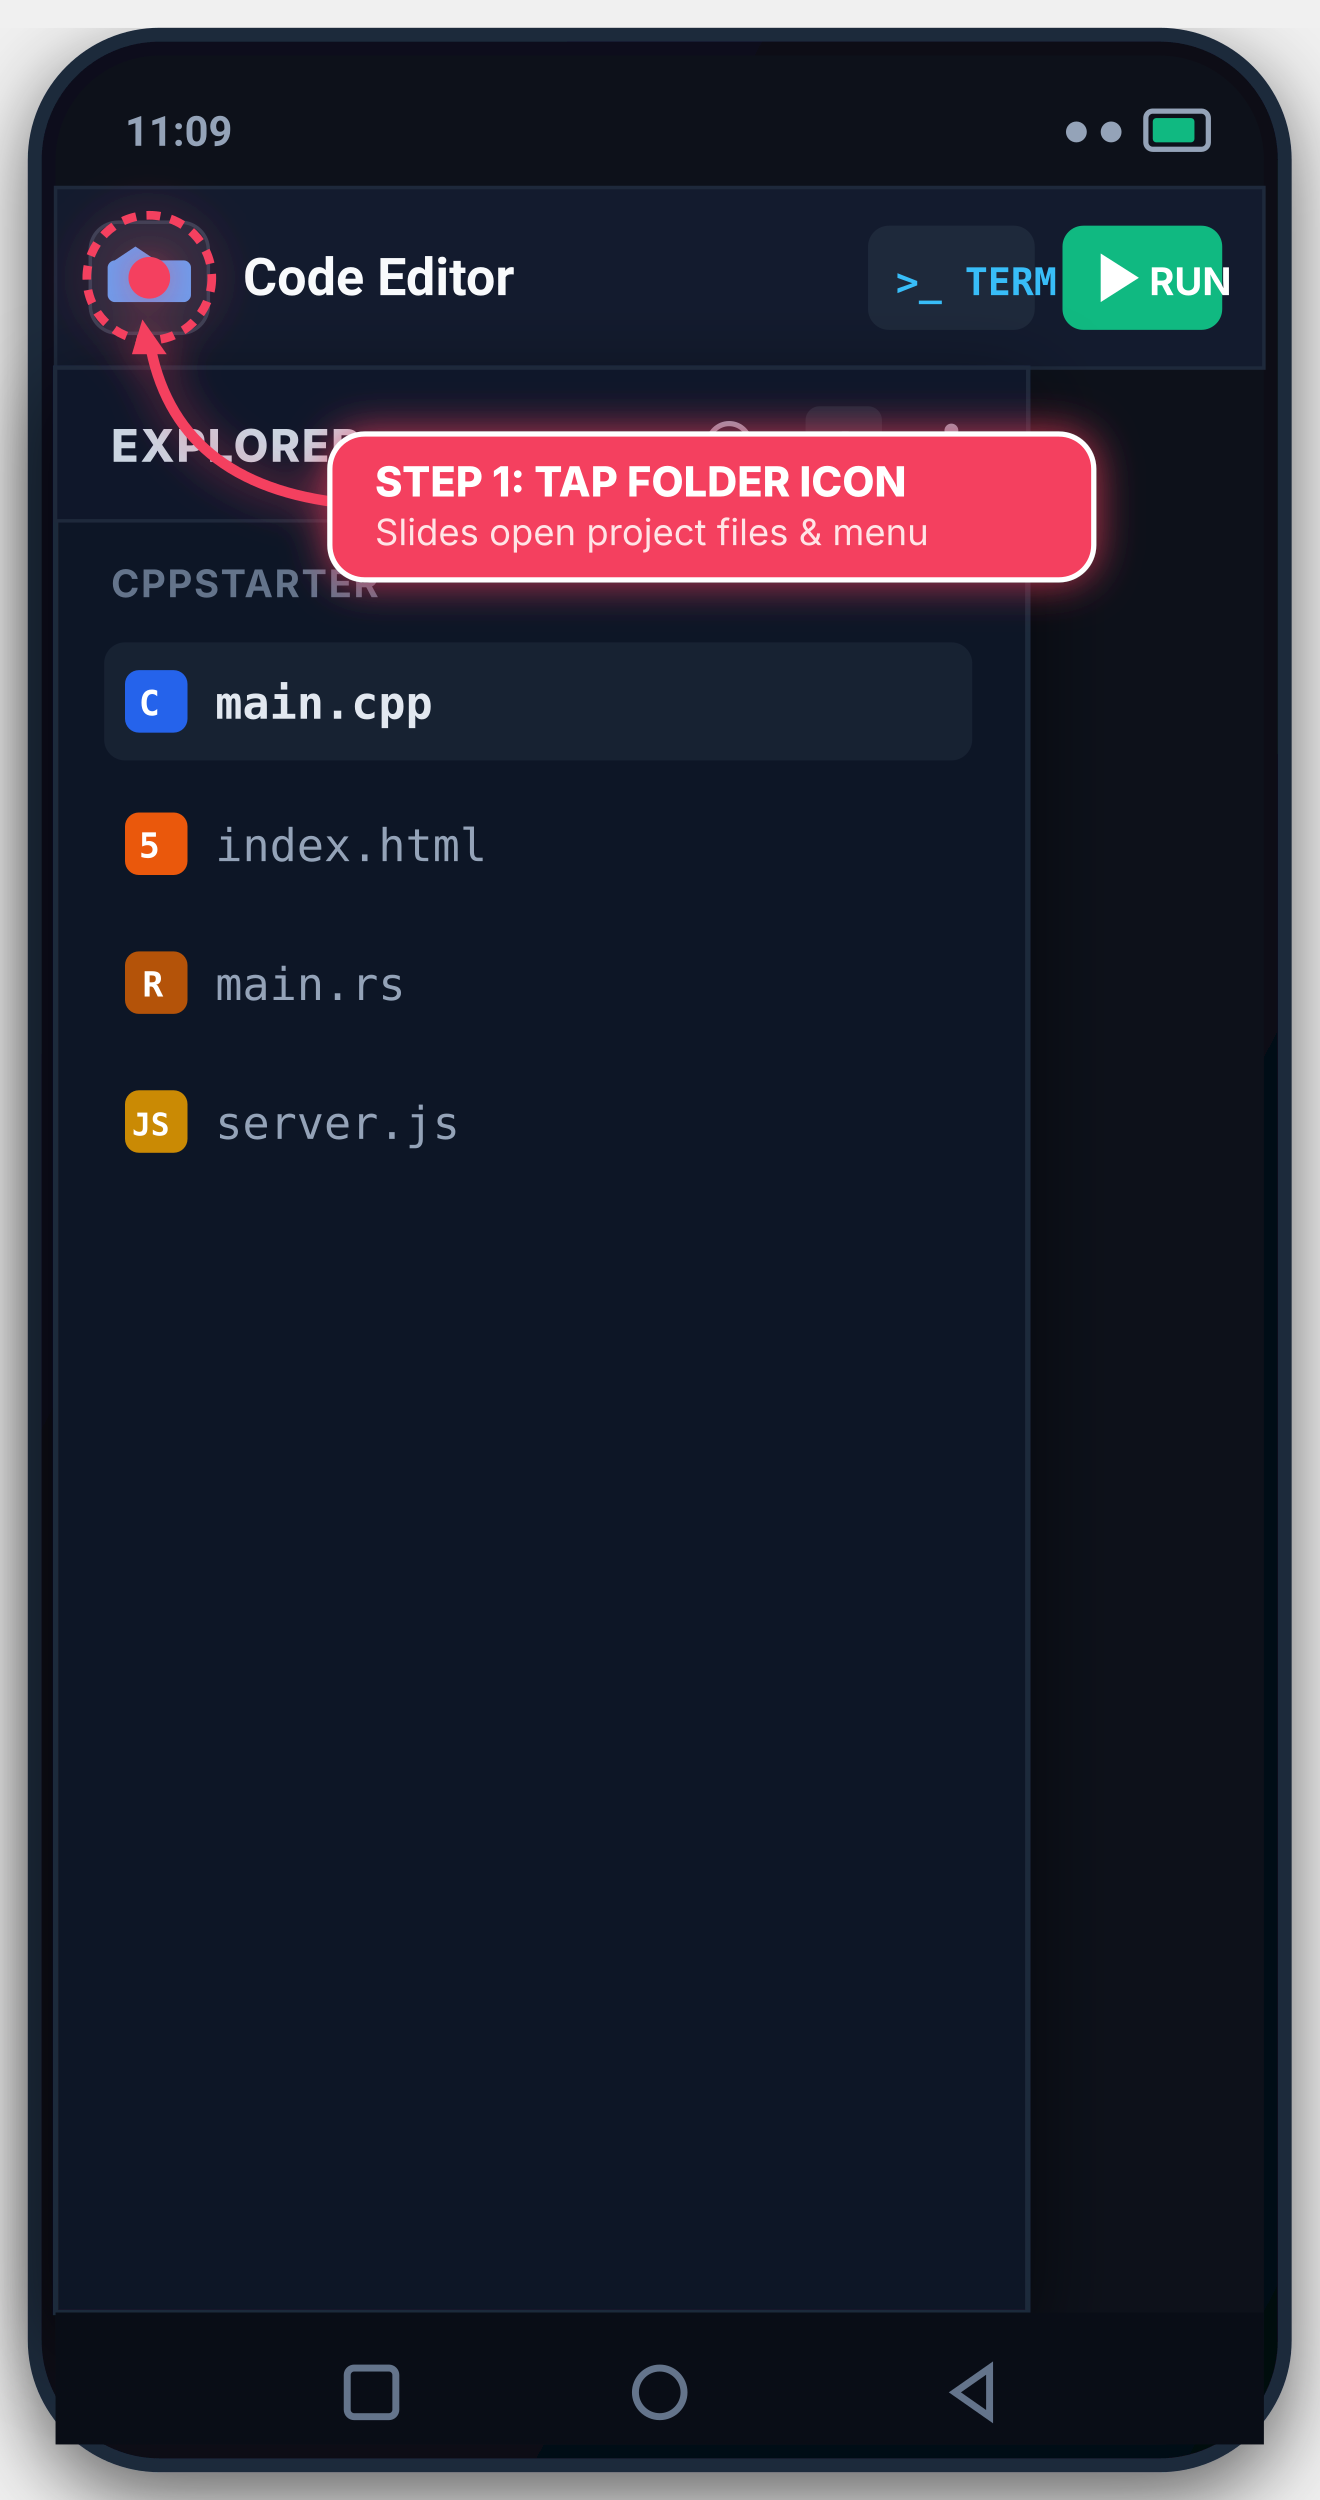
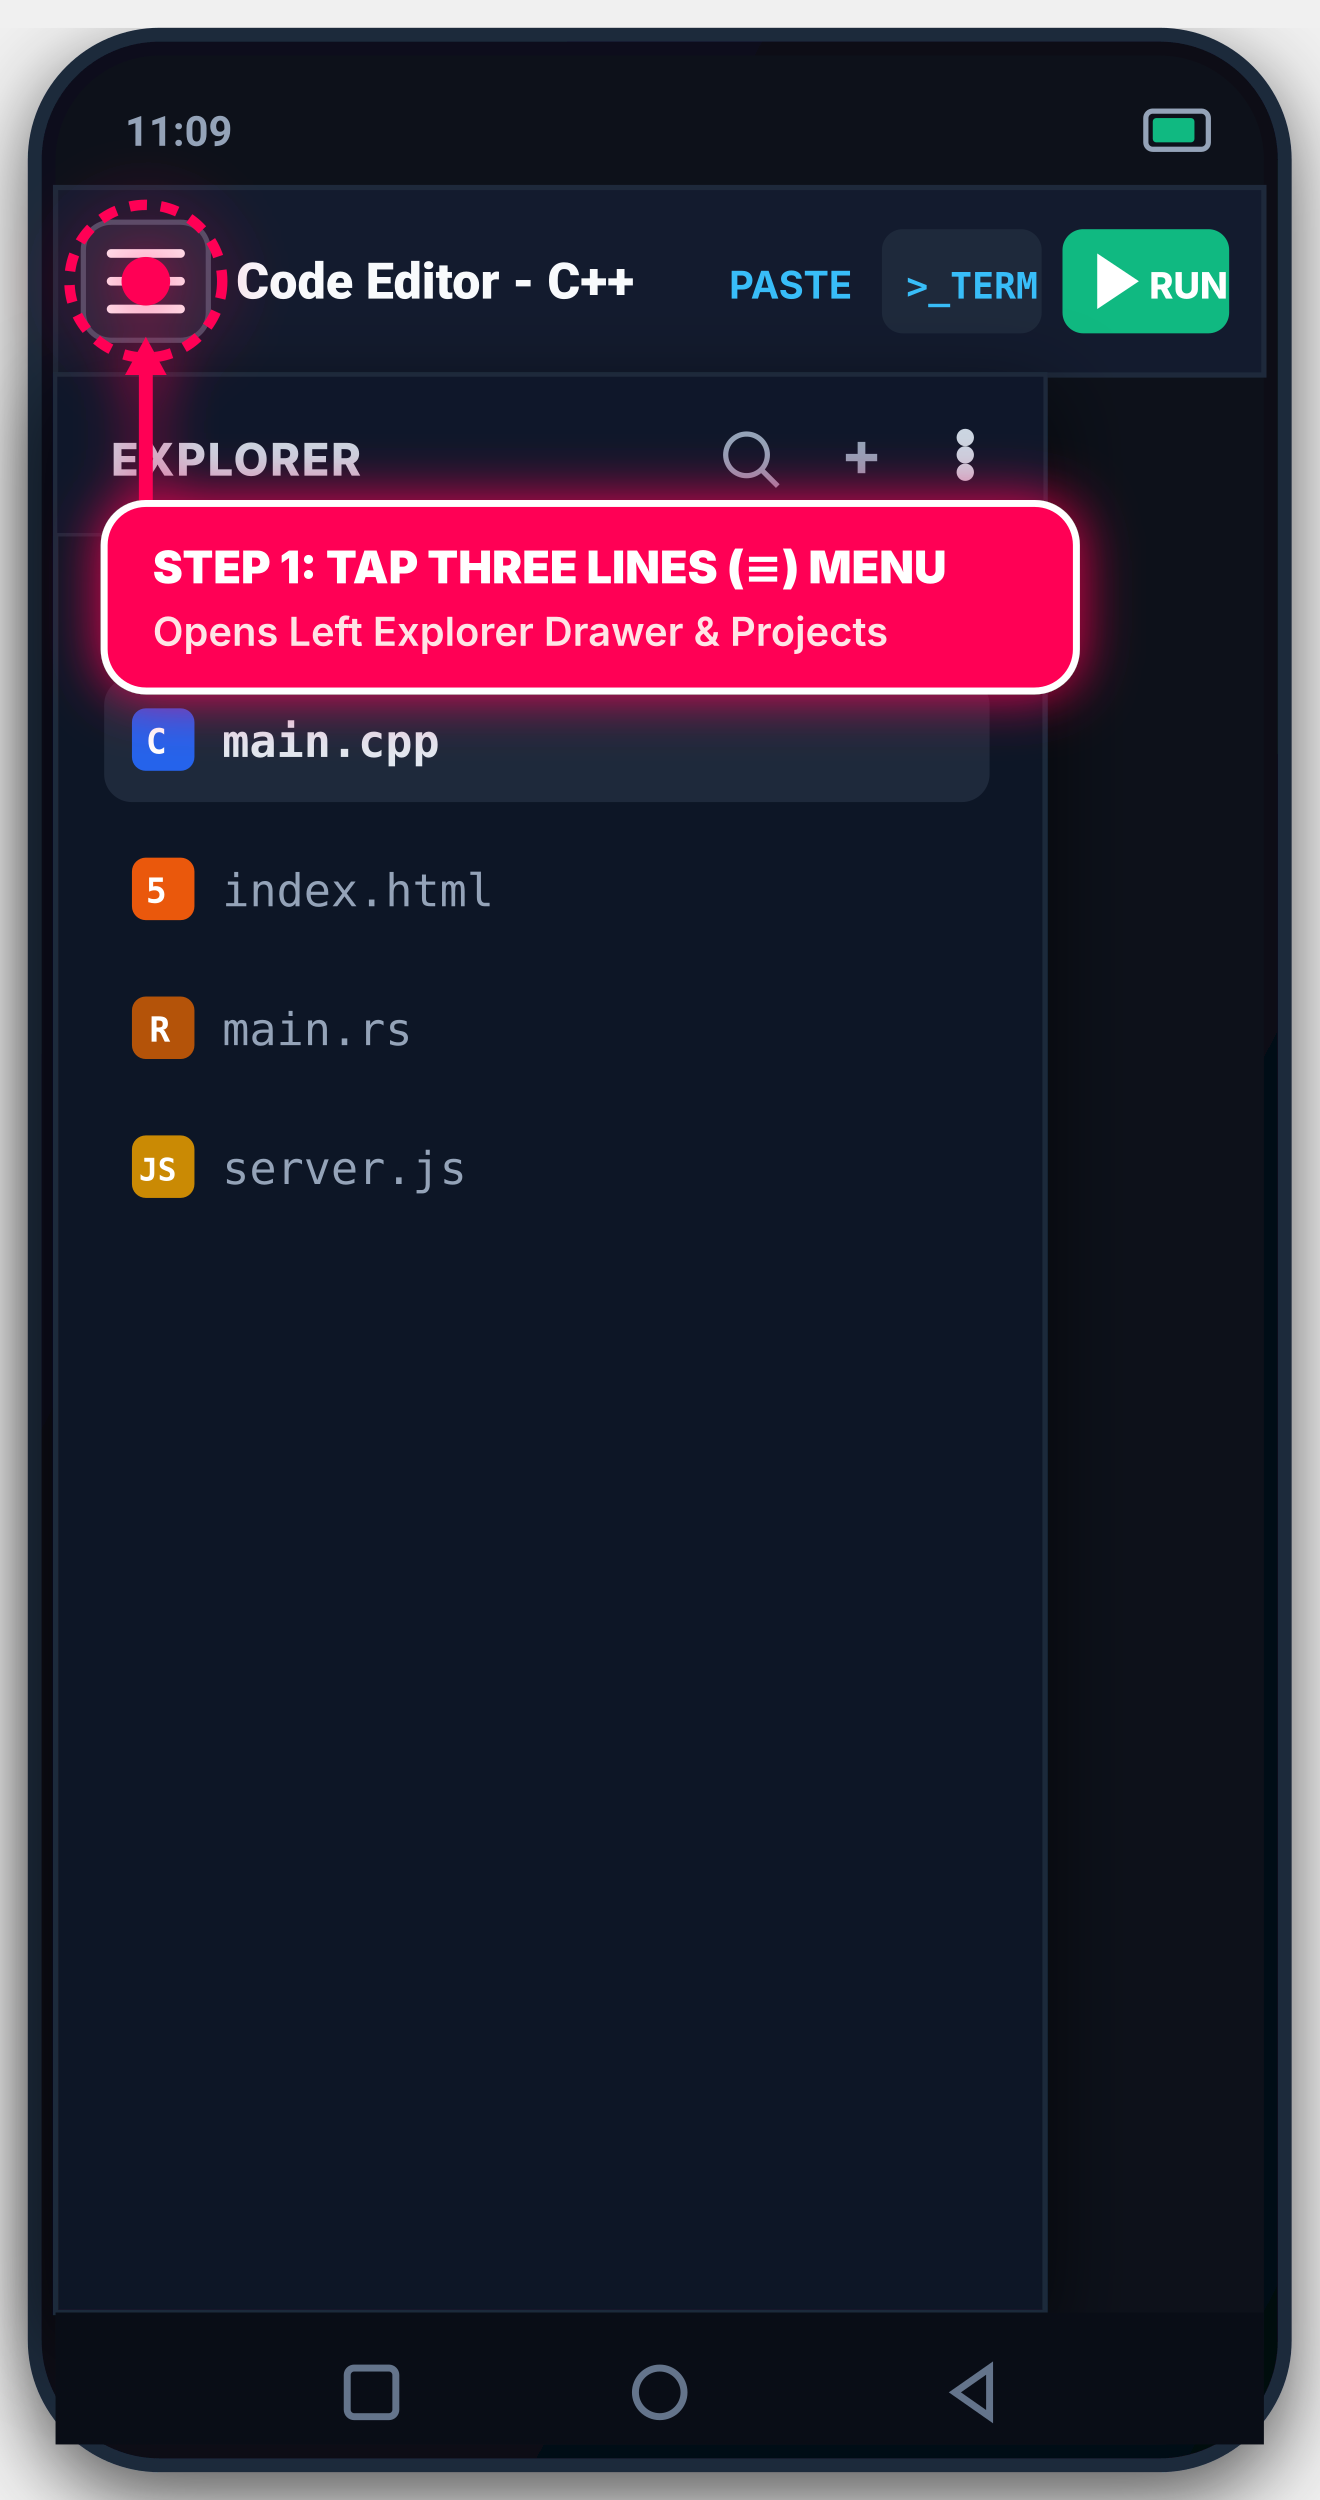
<svg xmlns="http://www.w3.org/2000/svg" viewBox="0 0 380 720" width="100%" height="100%">
  <defs>
-     <linearGradient id="phoneBg" x1="0%" y1="0%" x2="100%" y2="100%">
+     <linearGradient id="phoneBg1" x1="0%" y1="0%" x2="100%" y2="100%">
      <stop offset="0%" stop-color="#0a0f1d" />
      <stop offset="100%" stop-color="#050811" />
    </linearGradient>
-     <linearGradient id="primaryGlow" x1="0%" y1="0%" x2="100%" y2="100%">
-       <stop offset="0%" stop-color="#6366f1" />
-       <stop offset="100%" stop-color="#4f46e5" />
-     </linearGradient>
-     <linearGradient id="redArrow" x1="0%" y1="0%" x2="100%" y2="100%">
-       <stop offset="0%" stop-color="#ff3366" />
-       <stop offset="100%" stop-color="#f43f5e" />
-     </linearGradient>
-     <filter id="shadow" x="-10%" y="-10%" width="120%" height="120%">
-       <feDropShadow dx="0" dy="8" stdDeviation="12" flood-color="#000000" flood-opacity="0.6" />
+     <filter id="shadow1" x="-10%" y="-10%" width="120%" height="120%">
+       <feDropShadow dx="0" dy="8" stdDeviation="12" flood-color="#000000" flood-opacity="0.65" />
    </filter>
-     <filter id="glowRed" x="-20%" y="-20%" width="140%" height="140%">
-       <feDropShadow dx="0" dy="0" stdDeviation="6" flood-color="#f43f5e" flood-opacity="0.8" />
+     <filter id="glowRed1" x="-30%" y="-30%" width="160%" height="160%">
+       <feDropShadow dx="0" dy="0" stdDeviation="8" flood-color="#ff0055" flood-opacity="0.95" />
    </filter>
  </defs>
-   <rect x="10" y="10" width="360" height="700" rx="36" fill="url(#phoneBg)" stroke="#1e293b" stroke-width="4" filter="url(#shadow)" />
+   <rect x="10" y="10" width="360" height="700" rx="36" fill="url(#phoneBg1)" stroke="#1e293b" stroke-width="4" filter="url(#shadow1)" />
  <rect x="16" y="16" width="348" height="688" rx="30" fill="#0d111a" />
  <text x="36" y="42" fill="#94a3b8" font-family="-apple-system, Roboto, sans-serif" font-size="12" font-weight="600">11:09</text>
-   <circle cx="310" cy="38" r="3" fill="#94a3b8" />
-   <circle cx="320" cy="38" r="3" fill="#94a3b8" />
  <rect x="330" y="32" width="18" height="11" rx="2" fill="none" stroke="#94a3b8" stroke-width="1.5" />
  <rect x="332" y="34" width="12" height="7" rx="1" fill="#10b981" />
-   <rect x="16" y="54" width="348" height="52" fill="#131b2e" stroke="#1e293b" stroke-width="1" />
-   <rect id="menu-btn" x="26" y="64" width="34" height="32" rx="8" fill="#1e293b" stroke="#334155" stroke-width="1" />
-   <path d="M33 75 L39 71 L45 75 L53 75 C54 75 55 76 55 77 L55 85 C55 86 54 87 53 87 L33 87 C32 87 31 86 31 85 L31 77 C31 76 32 75 33 75 Z" fill="#60a5fa" />
-   <text x="70" y="85" fill="#f8fafc" font-family="-apple-system, Roboto, sans-serif" font-size="15" font-weight="700">Code Editor</text>
-   <rect x="250" y="65" width="48" height="30" rx="6" fill="#1e293b" />
-   <text x="258" y="85" fill="#38bdf8" font-family="monospace" font-size="11" font-weight="700">&gt;_ TERM</text>
-   <rect x="306" y="65" width="46" height="30" rx="6" fill="#10b981" />
-   <polygon points="317,73 317,87 328,80" fill="#ffffff" />
-   <text x="331" y="85" fill="#ffffff" font-family="-apple-system, sans-serif" font-size="11" font-weight="700">RUN</text>
-   <rect x="16" y="106" width="280" height="560" fill="#111827" stroke="#1e293b" stroke-width="1.5" filter="url(#shadow)" />
-   <rect x="16" y="106" width="280" height="44" fill="#0f172a" stroke="#1e293b" stroke-width="1" />
-   <text x="32" y="133" fill="#cbd5e1" font-family="-apple-system, sans-serif" font-size="13" font-weight="800" letter-spacing="0.5">EXPLORER</text>
-   <circle cx="210" cy="128" r="6" fill="none" stroke="#94a3b8" stroke-width="1.5" />
-   <line x1="214" y1="132" x2="219" y2="137" stroke="#94a3b8" stroke-width="1.5" />
-   <rect x="232" y="117" width="22" height="22" rx="4" fill="#1e293b" />
-   <text x="238" y="133" fill="#94a3b8" font-family="-apple-system, sans-serif" font-size="16" font-weight="700">+</text>
-   <circle cx="274" cy="124" r="2" fill="#94a3b8" />
-   <circle cx="274" cy="128" r="2" fill="#94a3b8" />
-   <circle cx="274" cy="132" r="2" fill="#94a3b8" />
-   <text x="32" y="172" fill="#64748b" font-family="-apple-system, sans-serif" font-size="11" font-weight="700" letter-spacing="0.5">CPPSTARTER</text>
-   <g transform="translate(30, 185)">
-     <rect x="0" y="0" width="250" height="34" rx="6" fill="#1e293b" opacity="0.6" />
-     <rect x="6" y="8" width="18" height="18" rx="4" fill="#2563eb" />
-     <text x="10" y="21" fill="#ffffff" font-family="monospace" font-size="10" font-weight="700">C</text>
-     <text x="32" y="22" fill="#e2e8f0" font-family="monospace" font-size="13" font-weight="600">main.cpp</text>
+   <rect x="16" y="54" width="348" height="54" fill="#131b2e" stroke="#1e293b" stroke-width="1.5" />
+   <rect x="24" y="64" width="36" height="34" rx="8" fill="#1e293b" stroke="#475569" stroke-width="1.5" />
+   <line x1="32" y1="73" x2="52" y2="73" stroke="#ffffff" stroke-width="2.5" stroke-linecap="round" />
+   <line x1="32" y1="81" x2="52" y2="81" stroke="#ffffff" stroke-width="2.5" stroke-linecap="round" />
+   <line x1="32" y1="89" x2="52" y2="89" stroke="#ffffff" stroke-width="2.5" stroke-linecap="round" />
+   <text x="68" y="86" fill="#f8fafc" font-family="-apple-system, Roboto, sans-serif" font-size="14.5" font-weight="800">Code Editor - C++</text>
+   <text x="210" y="86" fill="#38bdf8" font-family="-apple-system, sans-serif" font-size="11" font-weight="700">PASTE</text>
+   <rect x="254" y="66" width="46" height="30" rx="6" fill="#1e293b" />
+   <text x="261" y="86" fill="#38bdf8" font-family="monospace" font-size="10.5" font-weight="700">&gt;_TERM</text>
+   <rect x="306" y="66" width="48" height="30" rx="6" fill="#10b981" />
+   <polygon points="316,73 316,89 328,81" fill="#ffffff" />
+   <text x="331" y="86" fill="#ffffff" font-family="-apple-system, sans-serif" font-size="10.5" font-weight="800">RUN</text>
+   <rect x="16" y="108" width="285" height="558" fill="#111827" stroke="#1e293b" stroke-width="1.5" filter="url(#shadow1)" />
+   <rect x="16" y="108" width="285" height="46" fill="#0f172a" stroke="#1e293b" stroke-width="1" />
+   <text x="32" y="137" fill="#cbd5e1" font-family="-apple-system, sans-serif" font-size="13" font-weight="800" letter-spacing="0.5">EXPLORER</text>
+   <circle cx="215" cy="131" r="6" fill="none" stroke="#94a3b8" stroke-width="1.5" />
+   <line x1="219" y1="135" x2="224" y2="140" stroke="#94a3b8" stroke-width="1.5" />
+   <text x="242" y="137" fill="#94a3b8" font-family="-apple-system, sans-serif" font-size="18" font-weight="700">+</text>
+   <circle cx="278" cy="126" r="2.5" fill="#cbd5e1" />
+   <circle cx="278" cy="131" r="2.5" fill="#cbd5e1" />
+   <circle cx="278" cy="136" r="2.5" fill="#cbd5e1" />
+   <text x="32" y="180" fill="#64748b" font-family="-apple-system, sans-serif" font-size="11" font-weight="700" letter-spacing="0.5">CPPSTARTER (PROJECT ROOT)</text>
+   <g transform="translate(30, 195)">
+     <rect x="0" y="0" width="255" height="36" rx="8" fill="#1e293b" />
+     <rect x="8" y="9" width="18" height="18" rx="4" fill="#2563eb" />
+     <text x="12" y="22" fill="#ffffff" font-family="monospace" font-size="10" font-weight="700">C</text>
+     <text x="34" y="23" fill="#e2e8f0" font-family="monospace" font-size="13" font-weight="600">main.cpp</text>
  </g>
-   <g transform="translate(30, 226)">
-     <rect x="6" y="8" width="18" height="18" rx="4" fill="#ea580c" />
-     <text x="10" y="21" fill="#ffffff" font-family="monospace" font-size="10" font-weight="700">5</text>
-     <text x="32" y="22" fill="#94a3b8" font-family="monospace" font-size="13">index.html</text>
+   <g transform="translate(30, 238)">
+     <rect x="8" y="9" width="18" height="18" rx="4" fill="#ea580c" />
+     <text x="12" y="22" fill="#ffffff" font-family="monospace" font-size="10" font-weight="700">5</text>
+     <text x="34" y="23" fill="#94a3b8" font-family="monospace" font-size="13">index.html</text>
  </g>
-   <g transform="translate(30, 266)">
-     <rect x="6" y="8" width="18" height="18" rx="4" fill="#b45309" />
-     <text x="11" y="21" fill="#ffffff" font-family="monospace" font-size="10" font-weight="700">R</text>
-     <text x="32" y="22" fill="#94a3b8" font-family="monospace" font-size="13">main.rs</text>
+   <g transform="translate(30, 278)">
+     <rect x="8" y="9" width="18" height="18" rx="4" fill="#b45309" />
+     <text x="13" y="22" fill="#ffffff" font-family="monospace" font-size="10" font-weight="700">R</text>
+     <text x="34" y="23" fill="#94a3b8" font-family="monospace" font-size="13">main.rs</text>
  </g>
-   <g transform="translate(30, 306)">
-     <rect x="6" y="8" width="18" height="18" rx="4" fill="#ca8a04" />
-     <text x="8" y="21" fill="#ffffff" font-family="monospace" font-size="9" font-weight="700">JS</text>
-     <text x="32" y="22" fill="#94a3b8" font-family="monospace" font-size="13">server.js</text>
+   <g transform="translate(30, 318)">
+     <rect x="8" y="9" width="18" height="18" rx="4" fill="#ca8a04" />
+     <text x="10" y="22" fill="#ffffff" font-family="monospace" font-size="9" font-weight="700">JS</text>
+     <text x="34" y="23" fill="#94a3b8" font-family="monospace" font-size="13">server.js</text>
  </g>
-   <g filter="url(#glowRed)">
-     <circle cx="43" cy="80" r="18" fill="none" stroke="#f43f5e" stroke-width="2.5" stroke-dasharray="4,3" />
-     <circle cx="43" cy="80" r="6" fill="#f43f5e" />
-     <path d="M43 98 Q50 140 100 145" fill="none" stroke="#f43f5e" stroke-width="3" stroke-linecap="round" />
-     <polygon points="41,92 48,102 38,102" fill="#f43f5e" />
-     <rect x="95" y="125" width="220" height="42" rx="10" fill="#f43f5e" stroke="#ffffff" stroke-width="1.5" />
-     <text x="108" y="143" fill="#ffffff" font-family="-apple-system, sans-serif" font-size="12" font-weight="800">STEP 1: TAP FOLDER ICON</text>
-     <text x="108" y="157" fill="#ffe4e6" font-family="-apple-system, sans-serif" font-size="10.5">Slides open project files &amp; menu</text>
+   <g filter="url(#glowRed1)">
+     <circle cx="42" cy="81" r="22" fill="none" stroke="#ff0055" stroke-width="3" stroke-dasharray="5,4" />
+     <circle cx="42" cy="81" r="7" fill="#ff0055" />
+     <path d="M42 105 L42 145" fill="none" stroke="#ff0055" stroke-width="4" stroke-linecap="round" />
+     <polygon points="36,108 48,108 42,97" fill="#ff0055" />
+     <rect x="30" y="145" width="280" height="54" rx="12" fill="#ff0055" stroke="#ffffff" stroke-width="2" />
+     <text x="44" y="168" fill="#ffffff" font-family="-apple-system, sans-serif" font-size="13" font-weight="900">STEP 1: TAP THREE LINES (≡) MENU</text>
+     <text x="44" y="186" fill="#ffe4e6" font-family="-apple-system, sans-serif" font-size="11.5" font-weight="600">Opens Left Explorer Drawer &amp; Projects</text>
  </g>
  <rect x="16" y="666" width="348" height="38" fill="#090d16" />
  <rect x="100" y="682" width="14" height="14" rx="2" fill="none" stroke="#64748b" stroke-width="2" />
  <circle cx="190" cy="689" r="7" fill="none" stroke="#64748b" stroke-width="2" />
  <polygon points="275,689 285,682 285,696" fill="none" stroke="#64748b" stroke-width="2" />
</svg>
